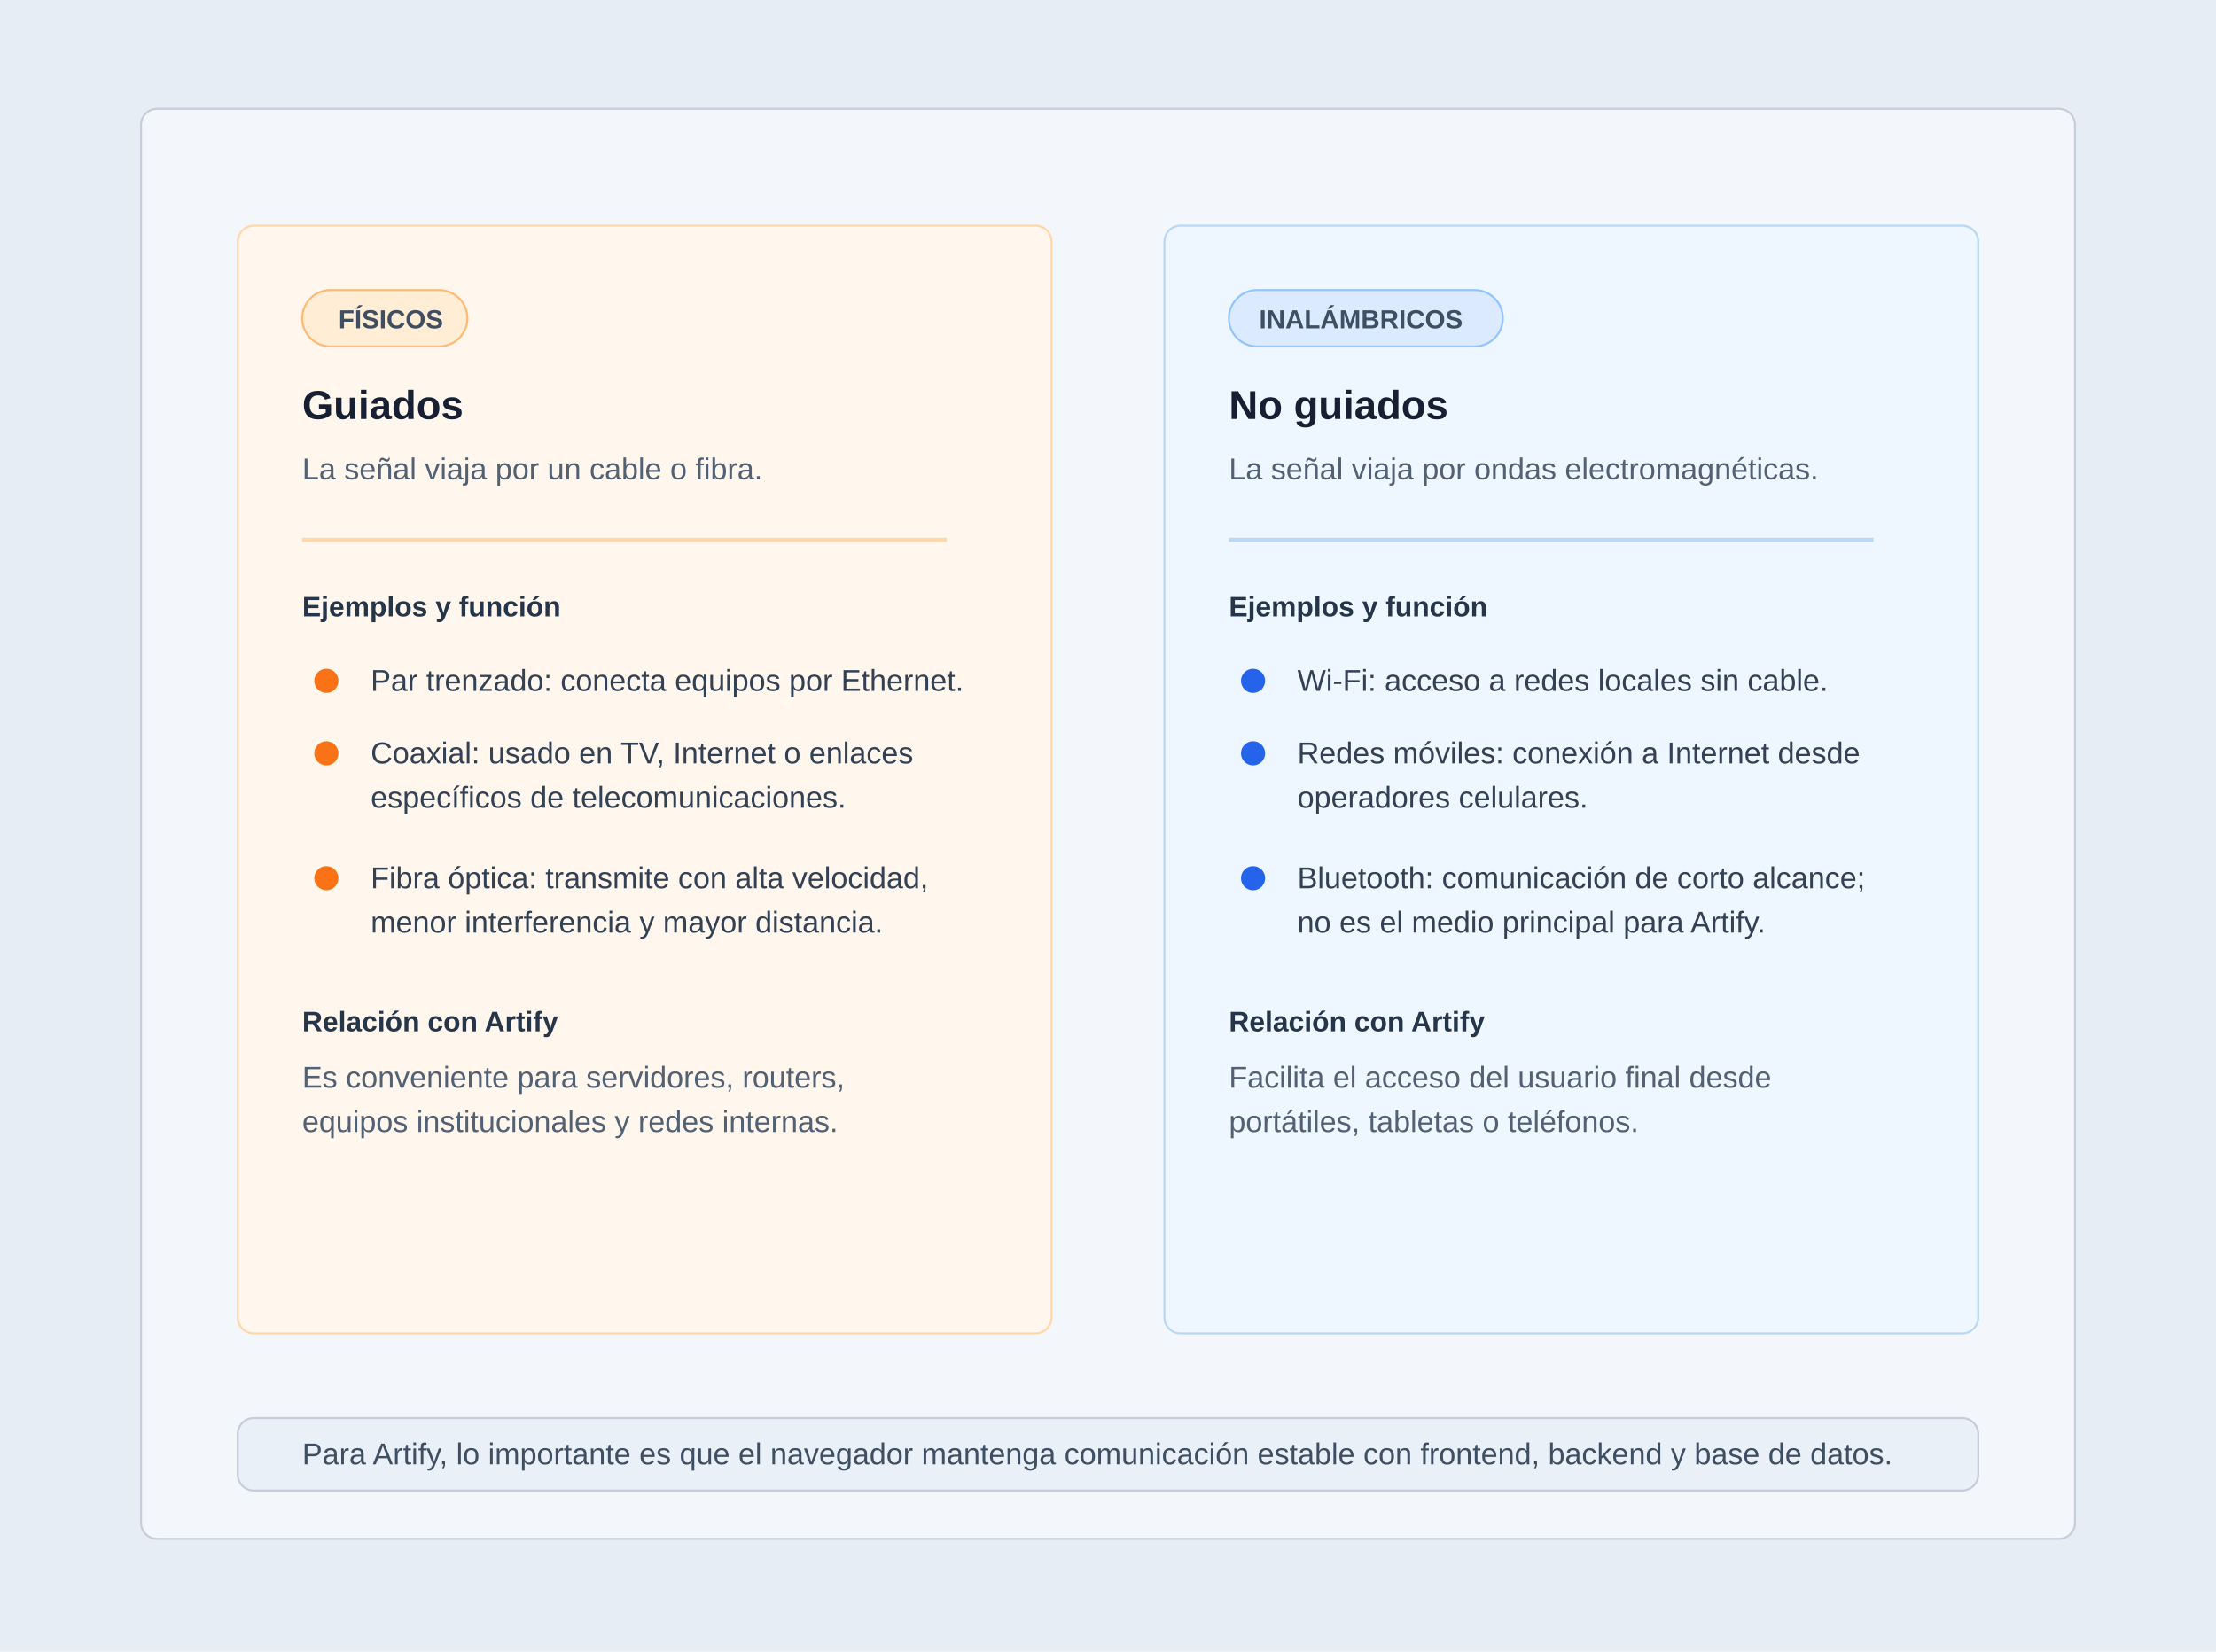
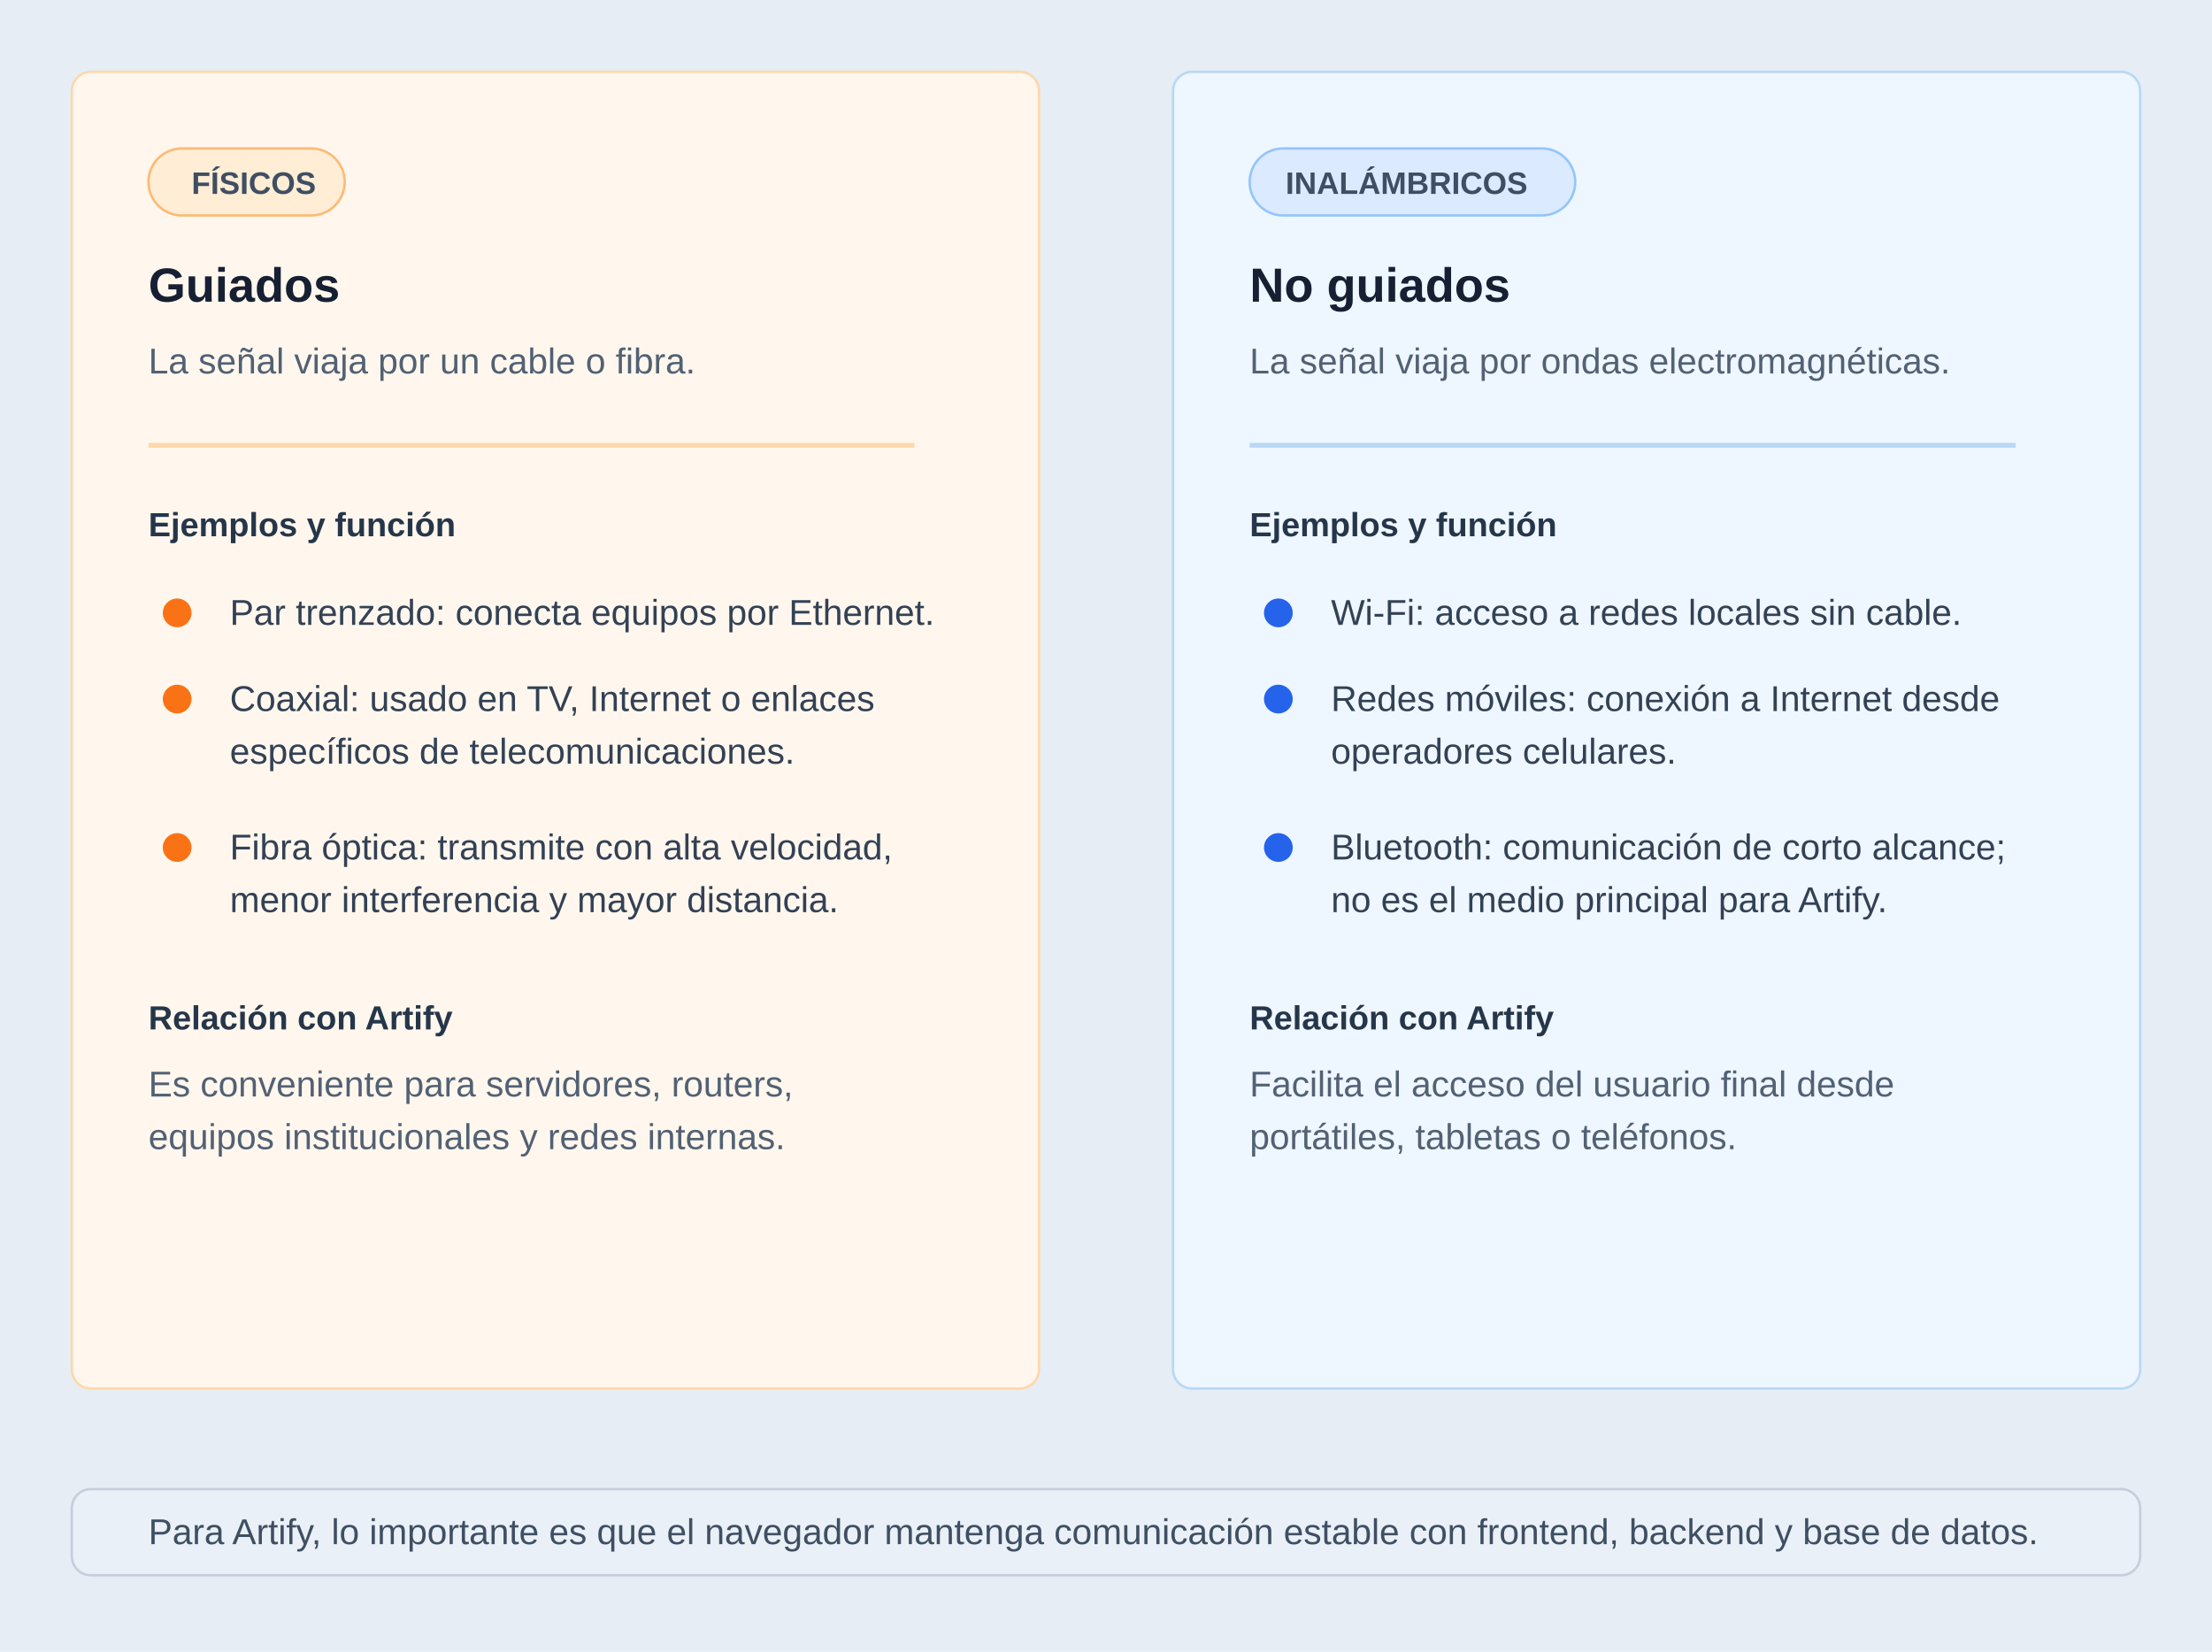
- <svg xmlns="http://www.w3.org/2000/svg" width="1100" height="820" viewBox="0 0 1100 820" role="img" aria-labelledby="title desc">
+ <svg xmlns="http://www.w3.org/2000/svg" width="924" height="690" viewBox="88 82 924 690" role="img" aria-labelledby="title desc">
  <defs>
    <style>
-       .title { font: 700 24px Arial, Helvetica, sans-serif; fill: #172033; }
-       .subtitle { font: 400 15px Arial, Helvetica, sans-serif; fill: #526174; }
      .section { font: 700 20px Arial, Helvetica, sans-serif; fill: #172033; }
      .group { font: 700 14px Arial, Helvetica, sans-serif; fill: #26364a; }
      .item { font: 400 15px Arial, Helvetica, sans-serif; fill: #334155; }
      .caption { font: 400 15px Arial, Helvetica, sans-serif; fill: #526174; }
      .label { font: 700 13px Arial, Helvetica, sans-serif; fill: #3f4f63; }
      .note { font: 400 15px Arial, Helvetica, sans-serif; fill: #3f4f63; }
    </style>
  </defs>
-   <rect width="1100" height="820" fill="#e6edf5" />
-   <rect x="70" y="54" width="960" height="710" rx="8" fill="#f3f6fa" stroke="#c5ceda" />
+   <rect x="88" y="82" width="924" height="690" fill="#e6edf5" />
  <rect x="118" y="112" width="404" height="550" rx="8" fill="#fff7ed" stroke="#fed7aa" />
  <rect x="150" y="144" width="82" height="28" rx="14" fill="#ffedd5" stroke="#fdba74" />
  <text x="168" y="163" class="label">FÍSICOS</text>
  <text x="150" y="208" class="section">Guiados</text>
  <text x="150" y="238" class="caption">La señal viaja por un cable o fibra.</text>
  <line x1="150" y1="268" x2="470" y2="268" stroke="#fed7aa" stroke-width="2" />
  <text x="150" y="306" class="group">Ejemplos y función</text>
  <circle cx="162" cy="338" r="6" fill="#f97316" />
  <text x="184" y="343" class="item">Par trenzado: conecta equipos por Ethernet.</text>
  <circle cx="162" cy="374" r="6" fill="#f97316" />
  <text x="184" y="379" class="item">Coaxial: usado en TV, Internet o enlaces</text>
  <text x="184" y="401" class="item">específicos de telecomunicaciones.</text>
  <circle cx="162" cy="436" r="6" fill="#f97316" />
  <text x="184" y="441" class="item">Fibra óptica: transmite con alta velocidad,</text>
  <text x="184" y="463" class="item">menor interferencia y mayor distancia.</text>
  <text x="150" y="512" class="group">Relación con Artify</text>
  <text x="150" y="540" class="caption">Es conveniente para servidores, routers,</text>
  <text x="150" y="562" class="caption">equipos institucionales y redes internas.</text>
  <rect x="578" y="112" width="404" height="550" rx="8" fill="#eef6ff" stroke="#b8d8f4" />
  <rect x="610" y="144" width="136" height="28" rx="14" fill="#dbeafe" stroke="#93c5fd" />
  <text x="625" y="163" class="label">INALÁMBRICOS</text>
  <text x="610" y="208" class="section">No guiados</text>
  <text x="610" y="238" class="caption">La señal viaja por ondas electromagnéticas.</text>
  <line x1="610" y1="268" x2="930" y2="268" stroke="#b8d8f4" stroke-width="2" />
  <text x="610" y="306" class="group">Ejemplos y función</text>
  <circle cx="622" cy="338" r="6" fill="#2563eb" />
  <text x="644" y="343" class="item">Wi-Fi: acceso a redes locales sin cable.</text>
  <circle cx="622" cy="374" r="6" fill="#2563eb" />
  <text x="644" y="379" class="item">Redes móviles: conexión a Internet desde</text>
  <text x="644" y="401" class="item">operadores celulares.</text>
  <circle cx="622" cy="436" r="6" fill="#2563eb" />
  <text x="644" y="441" class="item">Bluetooth: comunicación de corto alcance;</text>
  <text x="644" y="463" class="item">no es el medio principal para Artify.</text>
  <text x="610" y="512" class="group">Relación con Artify</text>
  <text x="610" y="540" class="caption">Facilita el acceso del usuario final desde</text>
  <text x="610" y="562" class="caption">portátiles, tabletas o teléfonos.</text>
  <rect x="118" y="704" width="864" height="36" rx="8" fill="#eaf0f7" stroke="#c5ceda" />
  <text x="150" y="727" class="note">Para Artify, lo importante es que el navegador mantenga comunicación estable con frontend, backend y base de datos.</text>
</svg>
